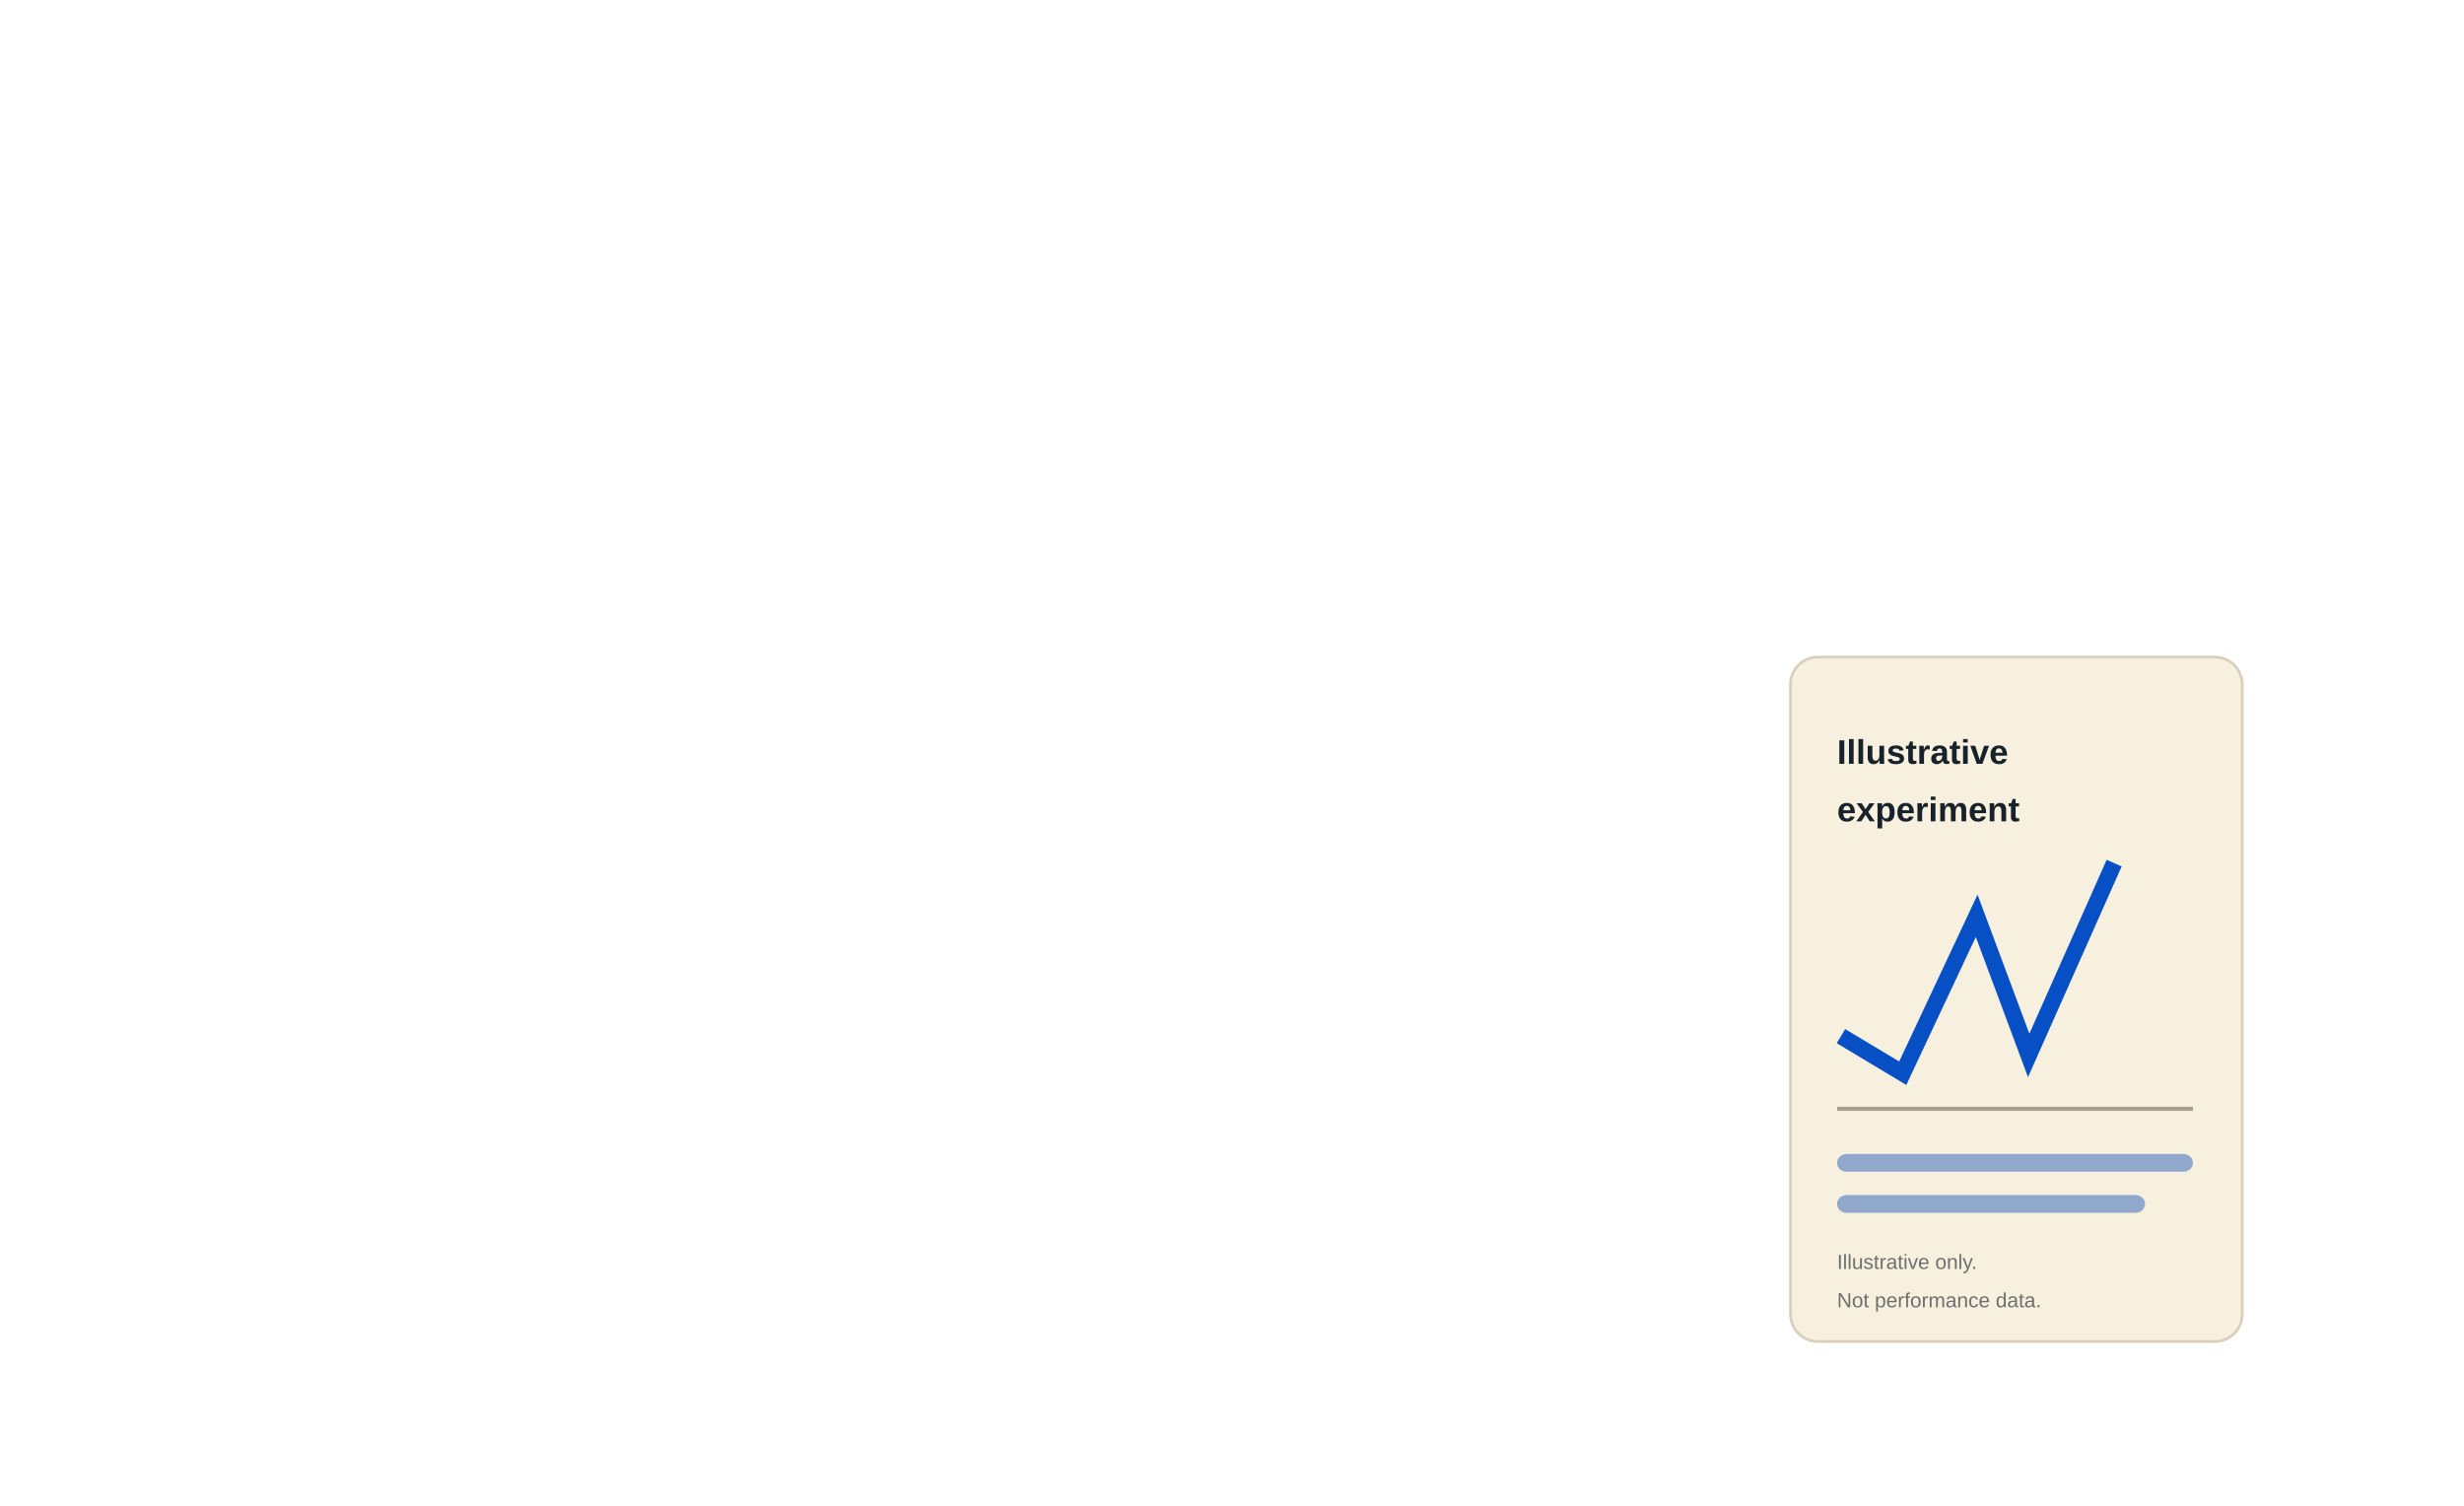
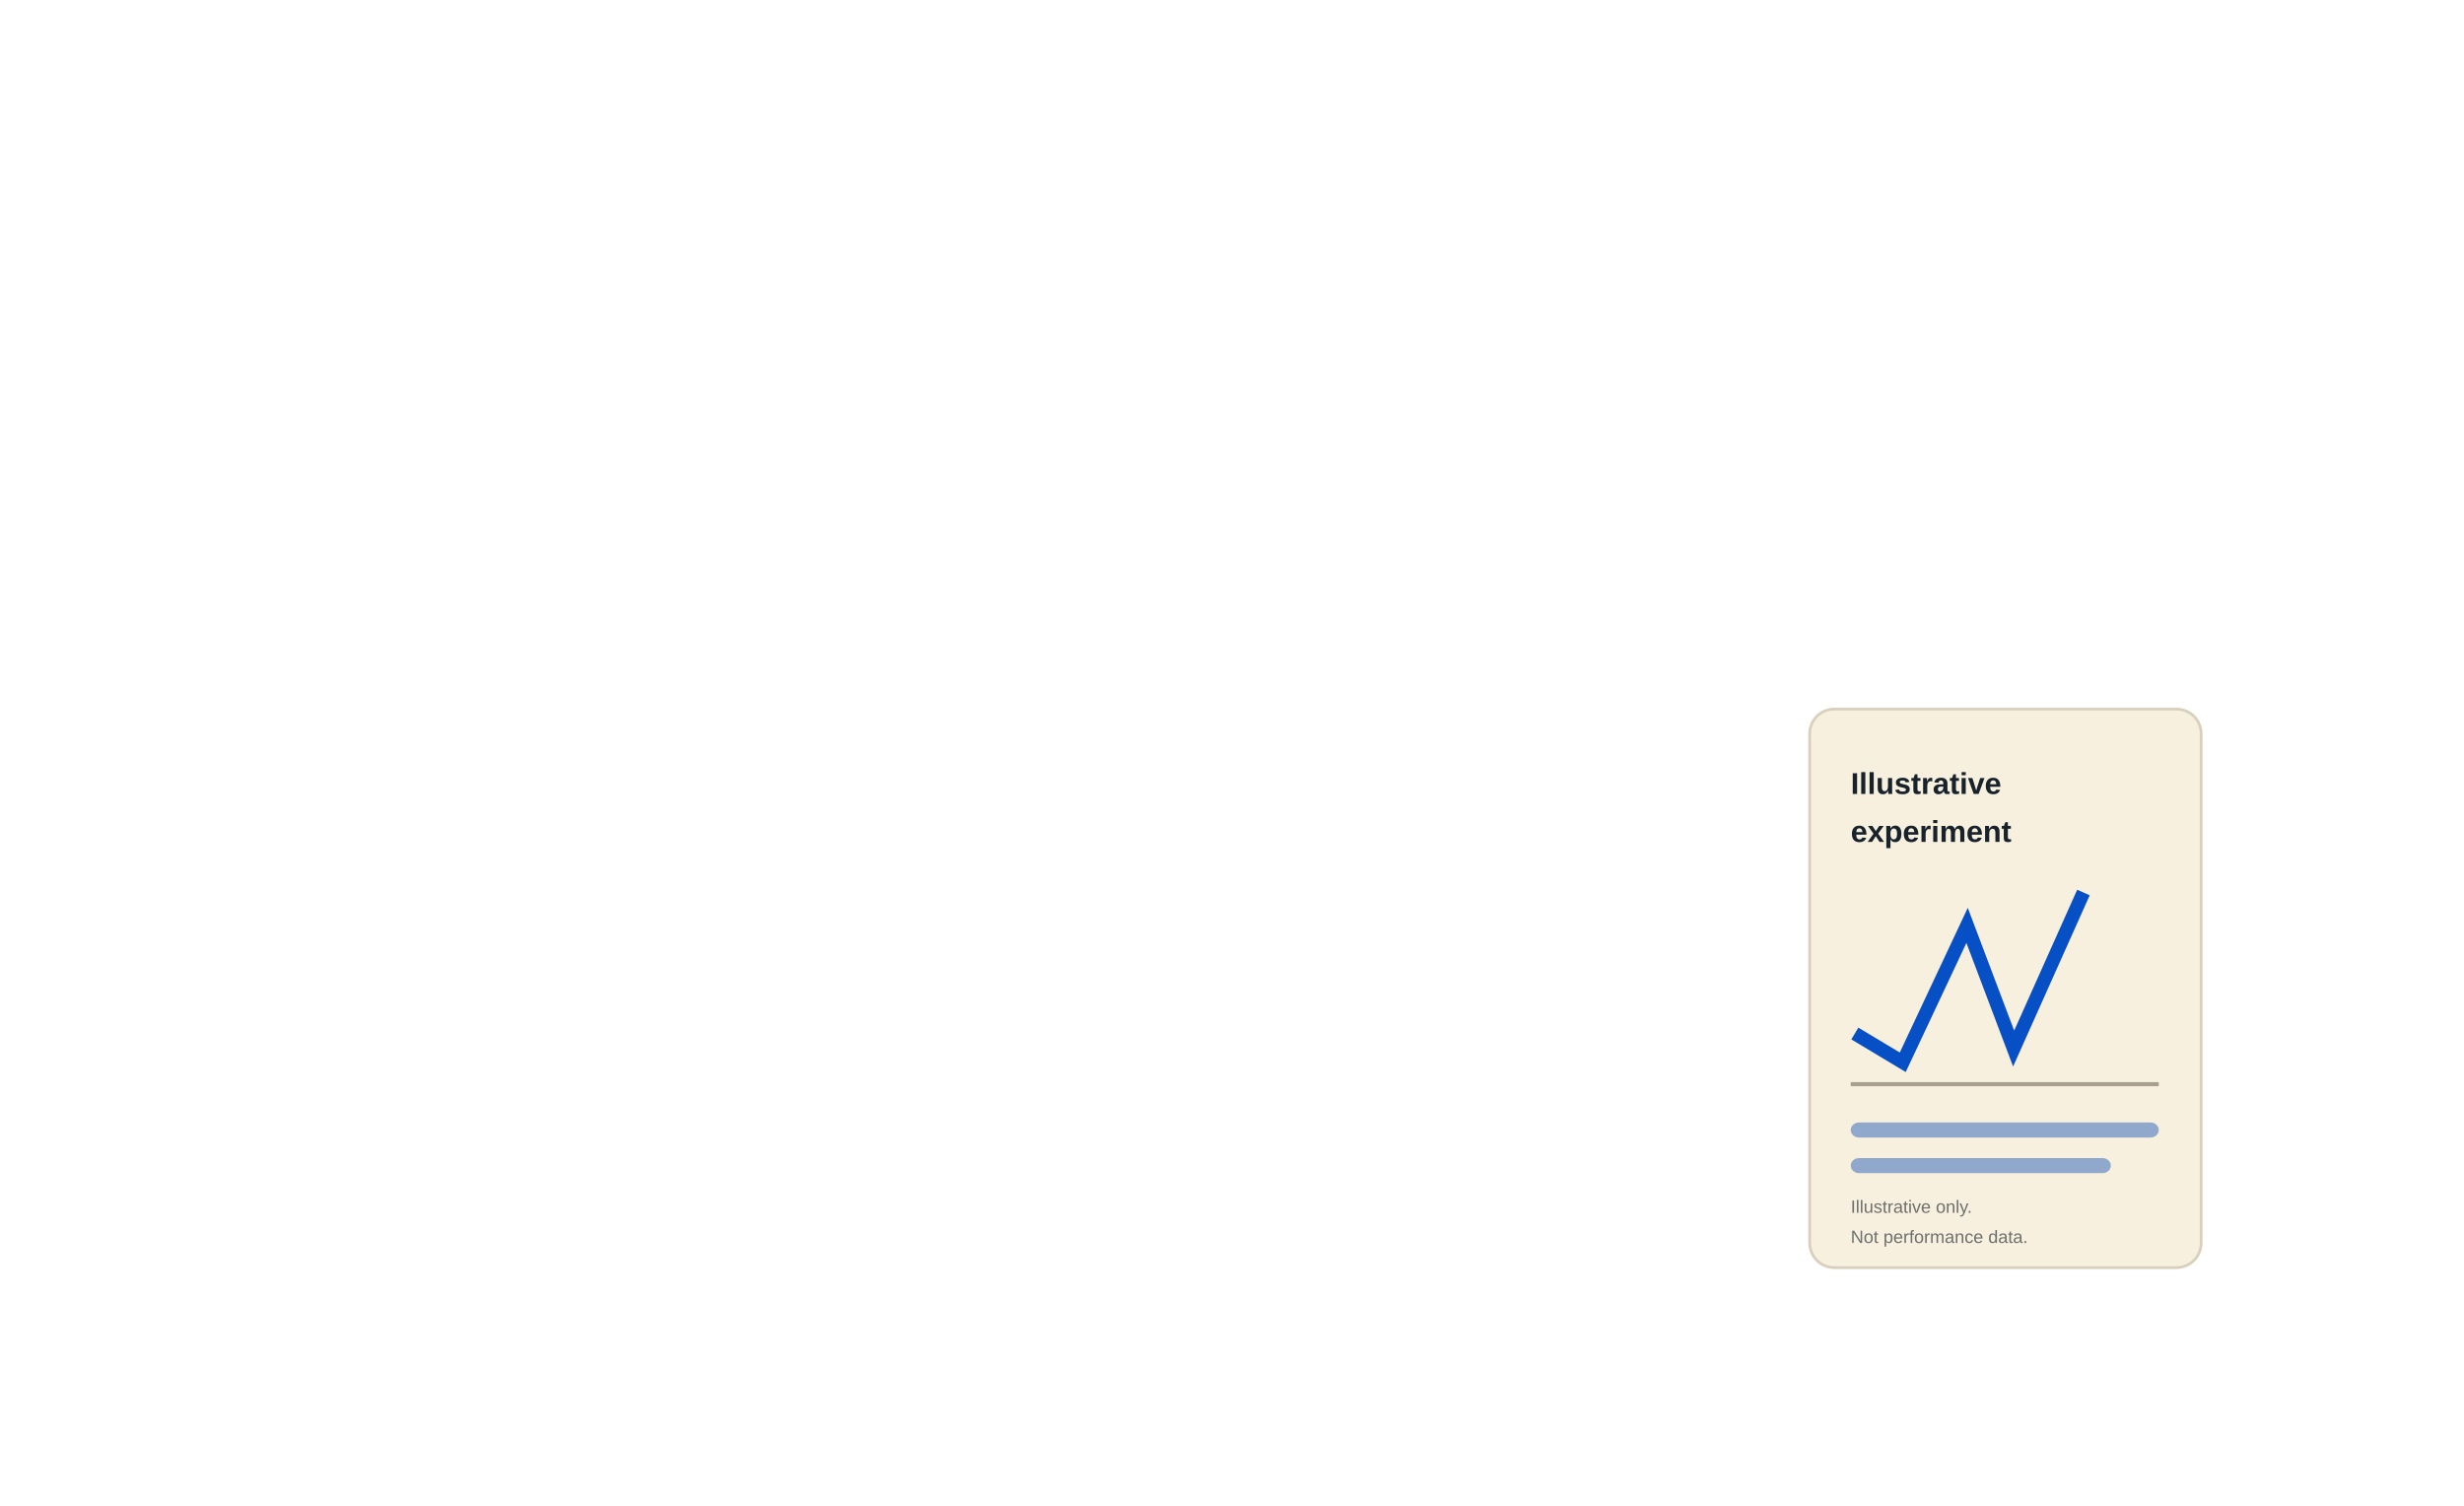
<svg xmlns="http://www.w3.org/2000/svg" viewBox="0 0 1800 1100">
-   <rect x="1308" y="480" width="330" height="500" rx="20" fill="#f7f0df" stroke="#d8cfbc" stroke-width="2" />
+   <rect x="1322" y="518" width="286" height="408" rx="18" fill="#f7f0df" stroke="#d8cfbc" stroke-width="2" />
  <g fill="#17222b" font-family="Arial,sans-serif" font-weight="700">
-     <text x="1342" y="558" font-size="25">Illustrative</text>
-     <text x="1342" y="600" font-size="25">experiment</text>
+     <text x="1352" y="580" font-size="22">Illustrative</text>
+     <text x="1352" y="615" font-size="22">experiment</text>
  </g>
-   <path d="M1350 760l40 24 54-115 38 102 60-135" fill="none" stroke="#064fc5" stroke-width="12" stroke-linecap="square" stroke-linejoin="miter" />
-   <path d="M1342 810h260" stroke="#a9a08d" stroke-width="3" />
+   <path d="M1355 755l35 21 47-100 34 90 51-114" fill="none" stroke="#064fc5" stroke-width="10" stroke-linejoin="miter" />
+   <path d="M1352 792h225" stroke="#a9a08d" stroke-width="3" />
  <g fill="#91a8cd">
-     <rect x="1342" y="843" width="260" height="13" rx="7" />
-     <rect x="1342" y="873" width="225" height="13" rx="7" />
+     <rect x="1352" y="820" width="225" height="11" rx="6" />
+     <rect x="1352" y="846" width="190" height="11" rx="6" />
  </g>
-   <g fill="#6e706d" font-family="Arial,sans-serif" font-size="15">
-     <text x="1342" y="927">Illustrative only.</text>
-     <text x="1342" y="955">Not performance data.</text>
+   <g fill="#6e706d" font-family="Arial,sans-serif" font-size="13">
+     <text x="1352" y="886">Illustrative only.</text>
+     <text x="1352" y="908">Not performance data.</text>
  </g>
</svg>
